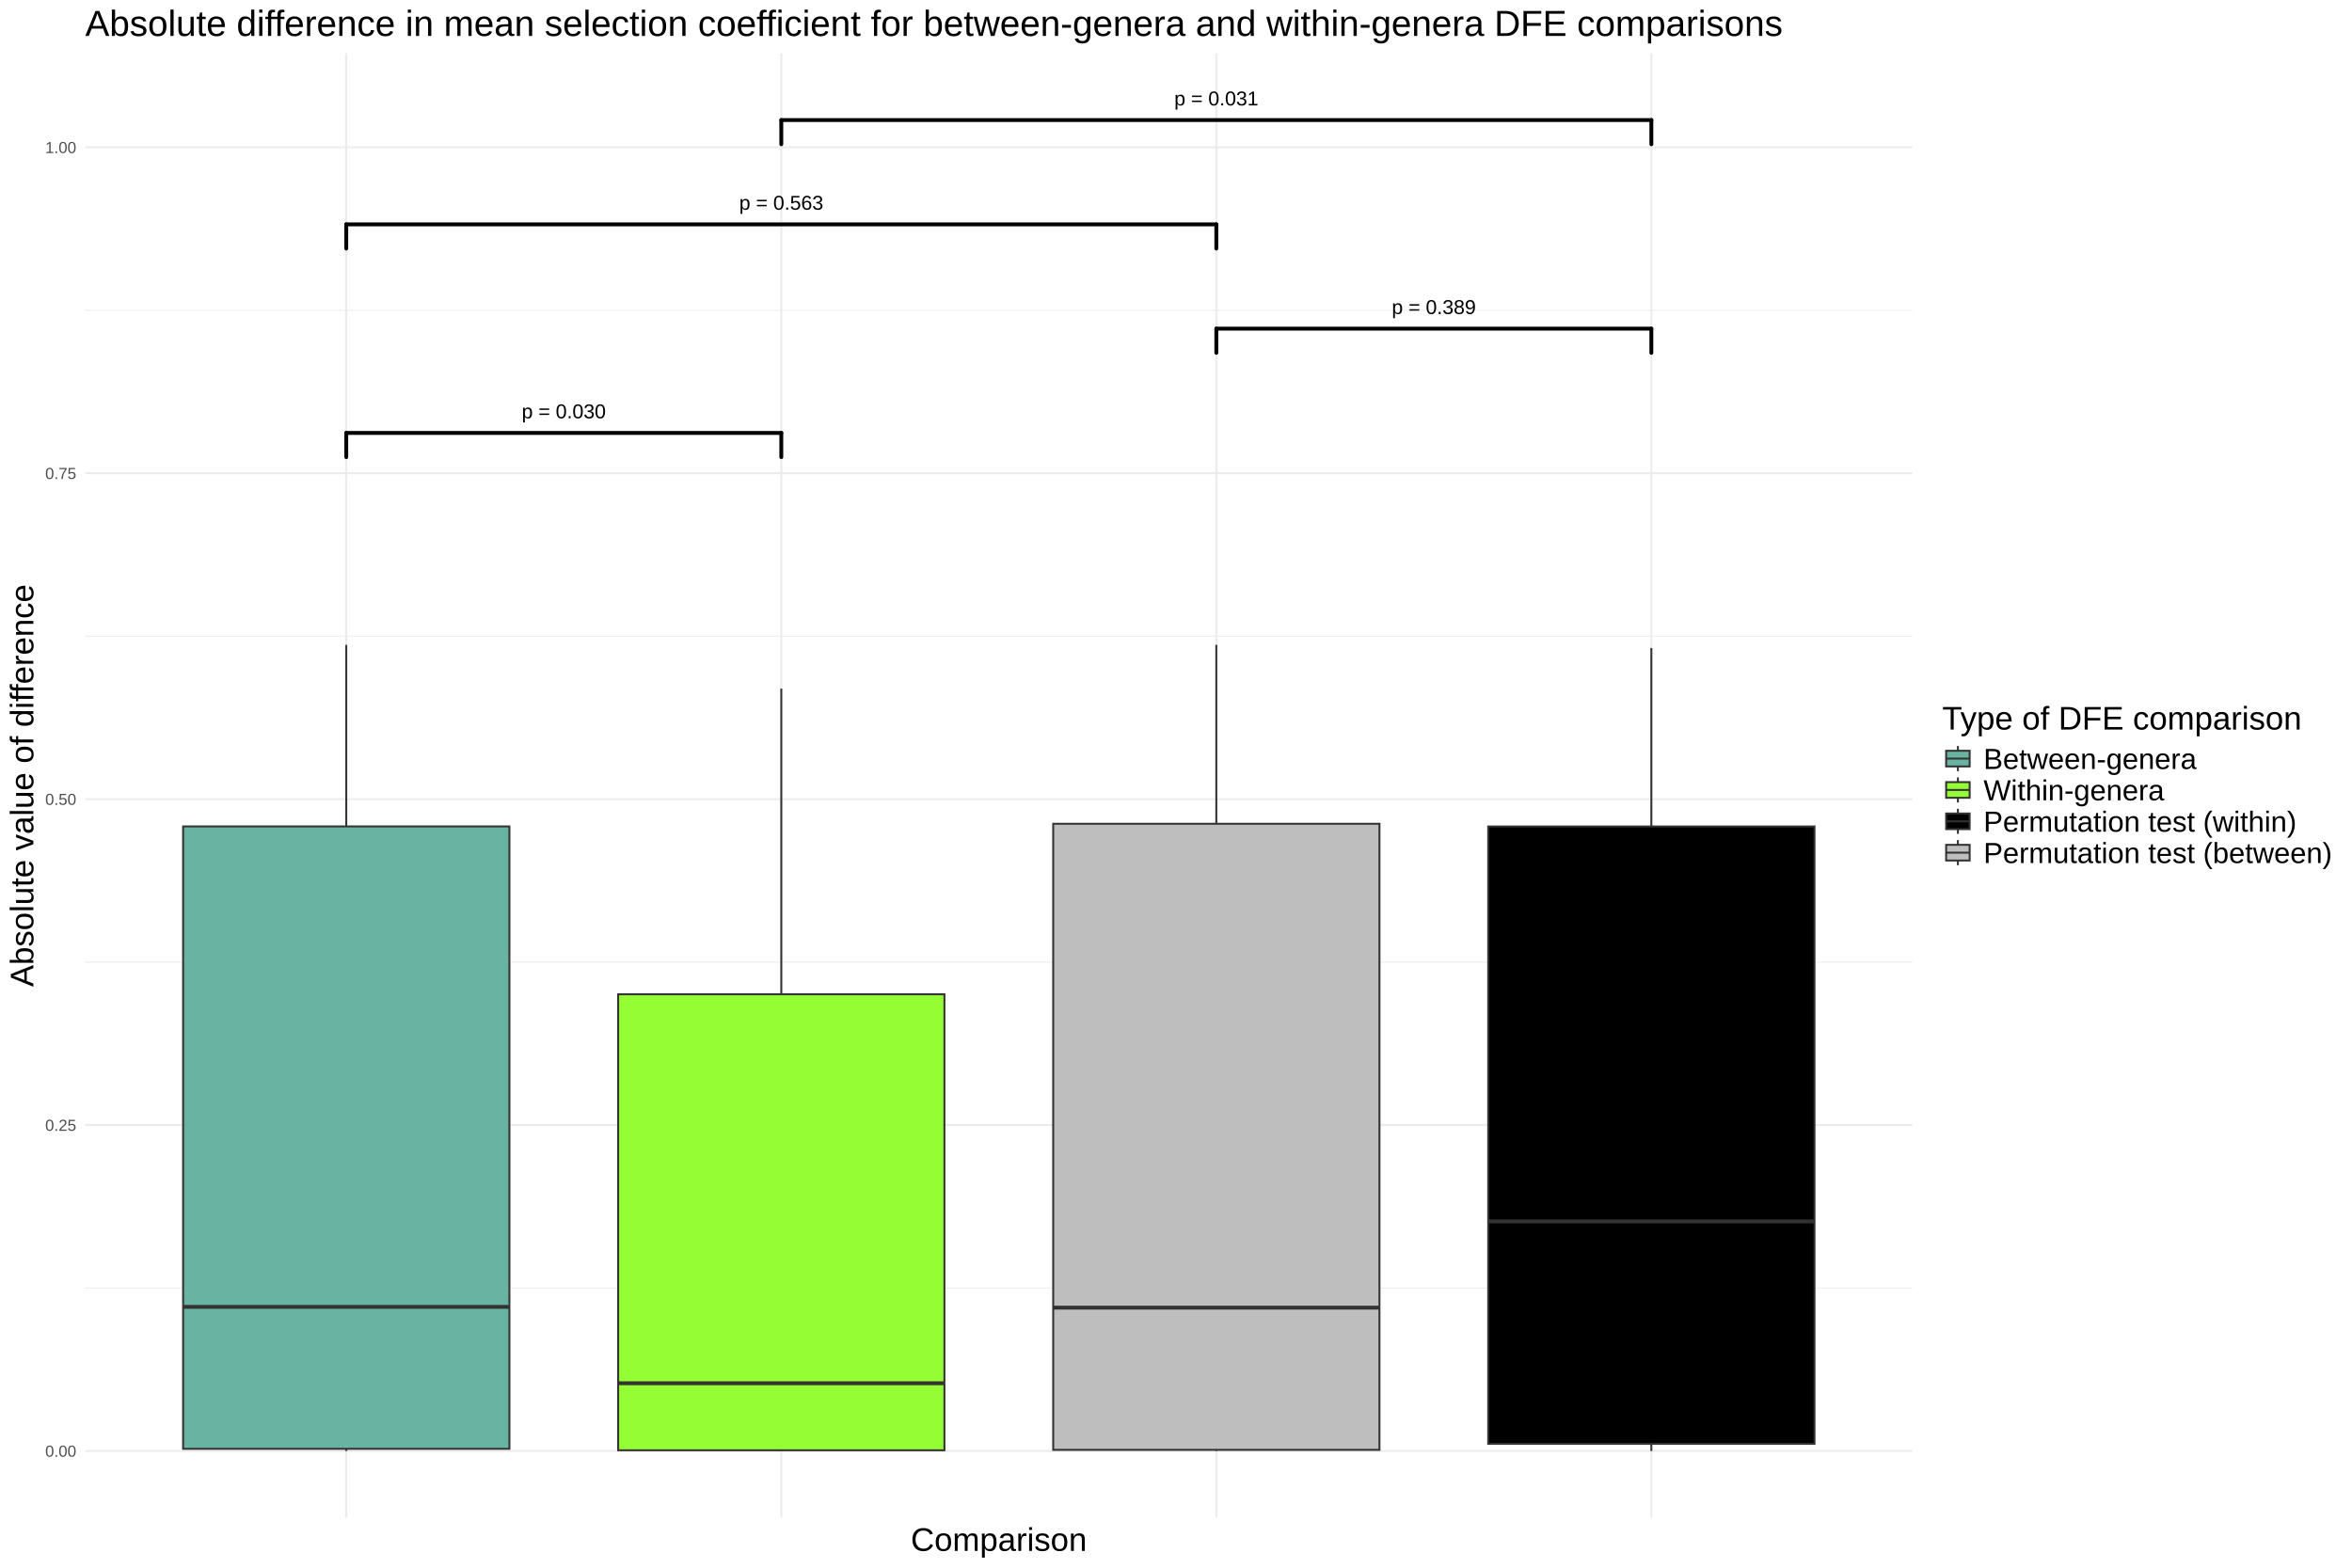
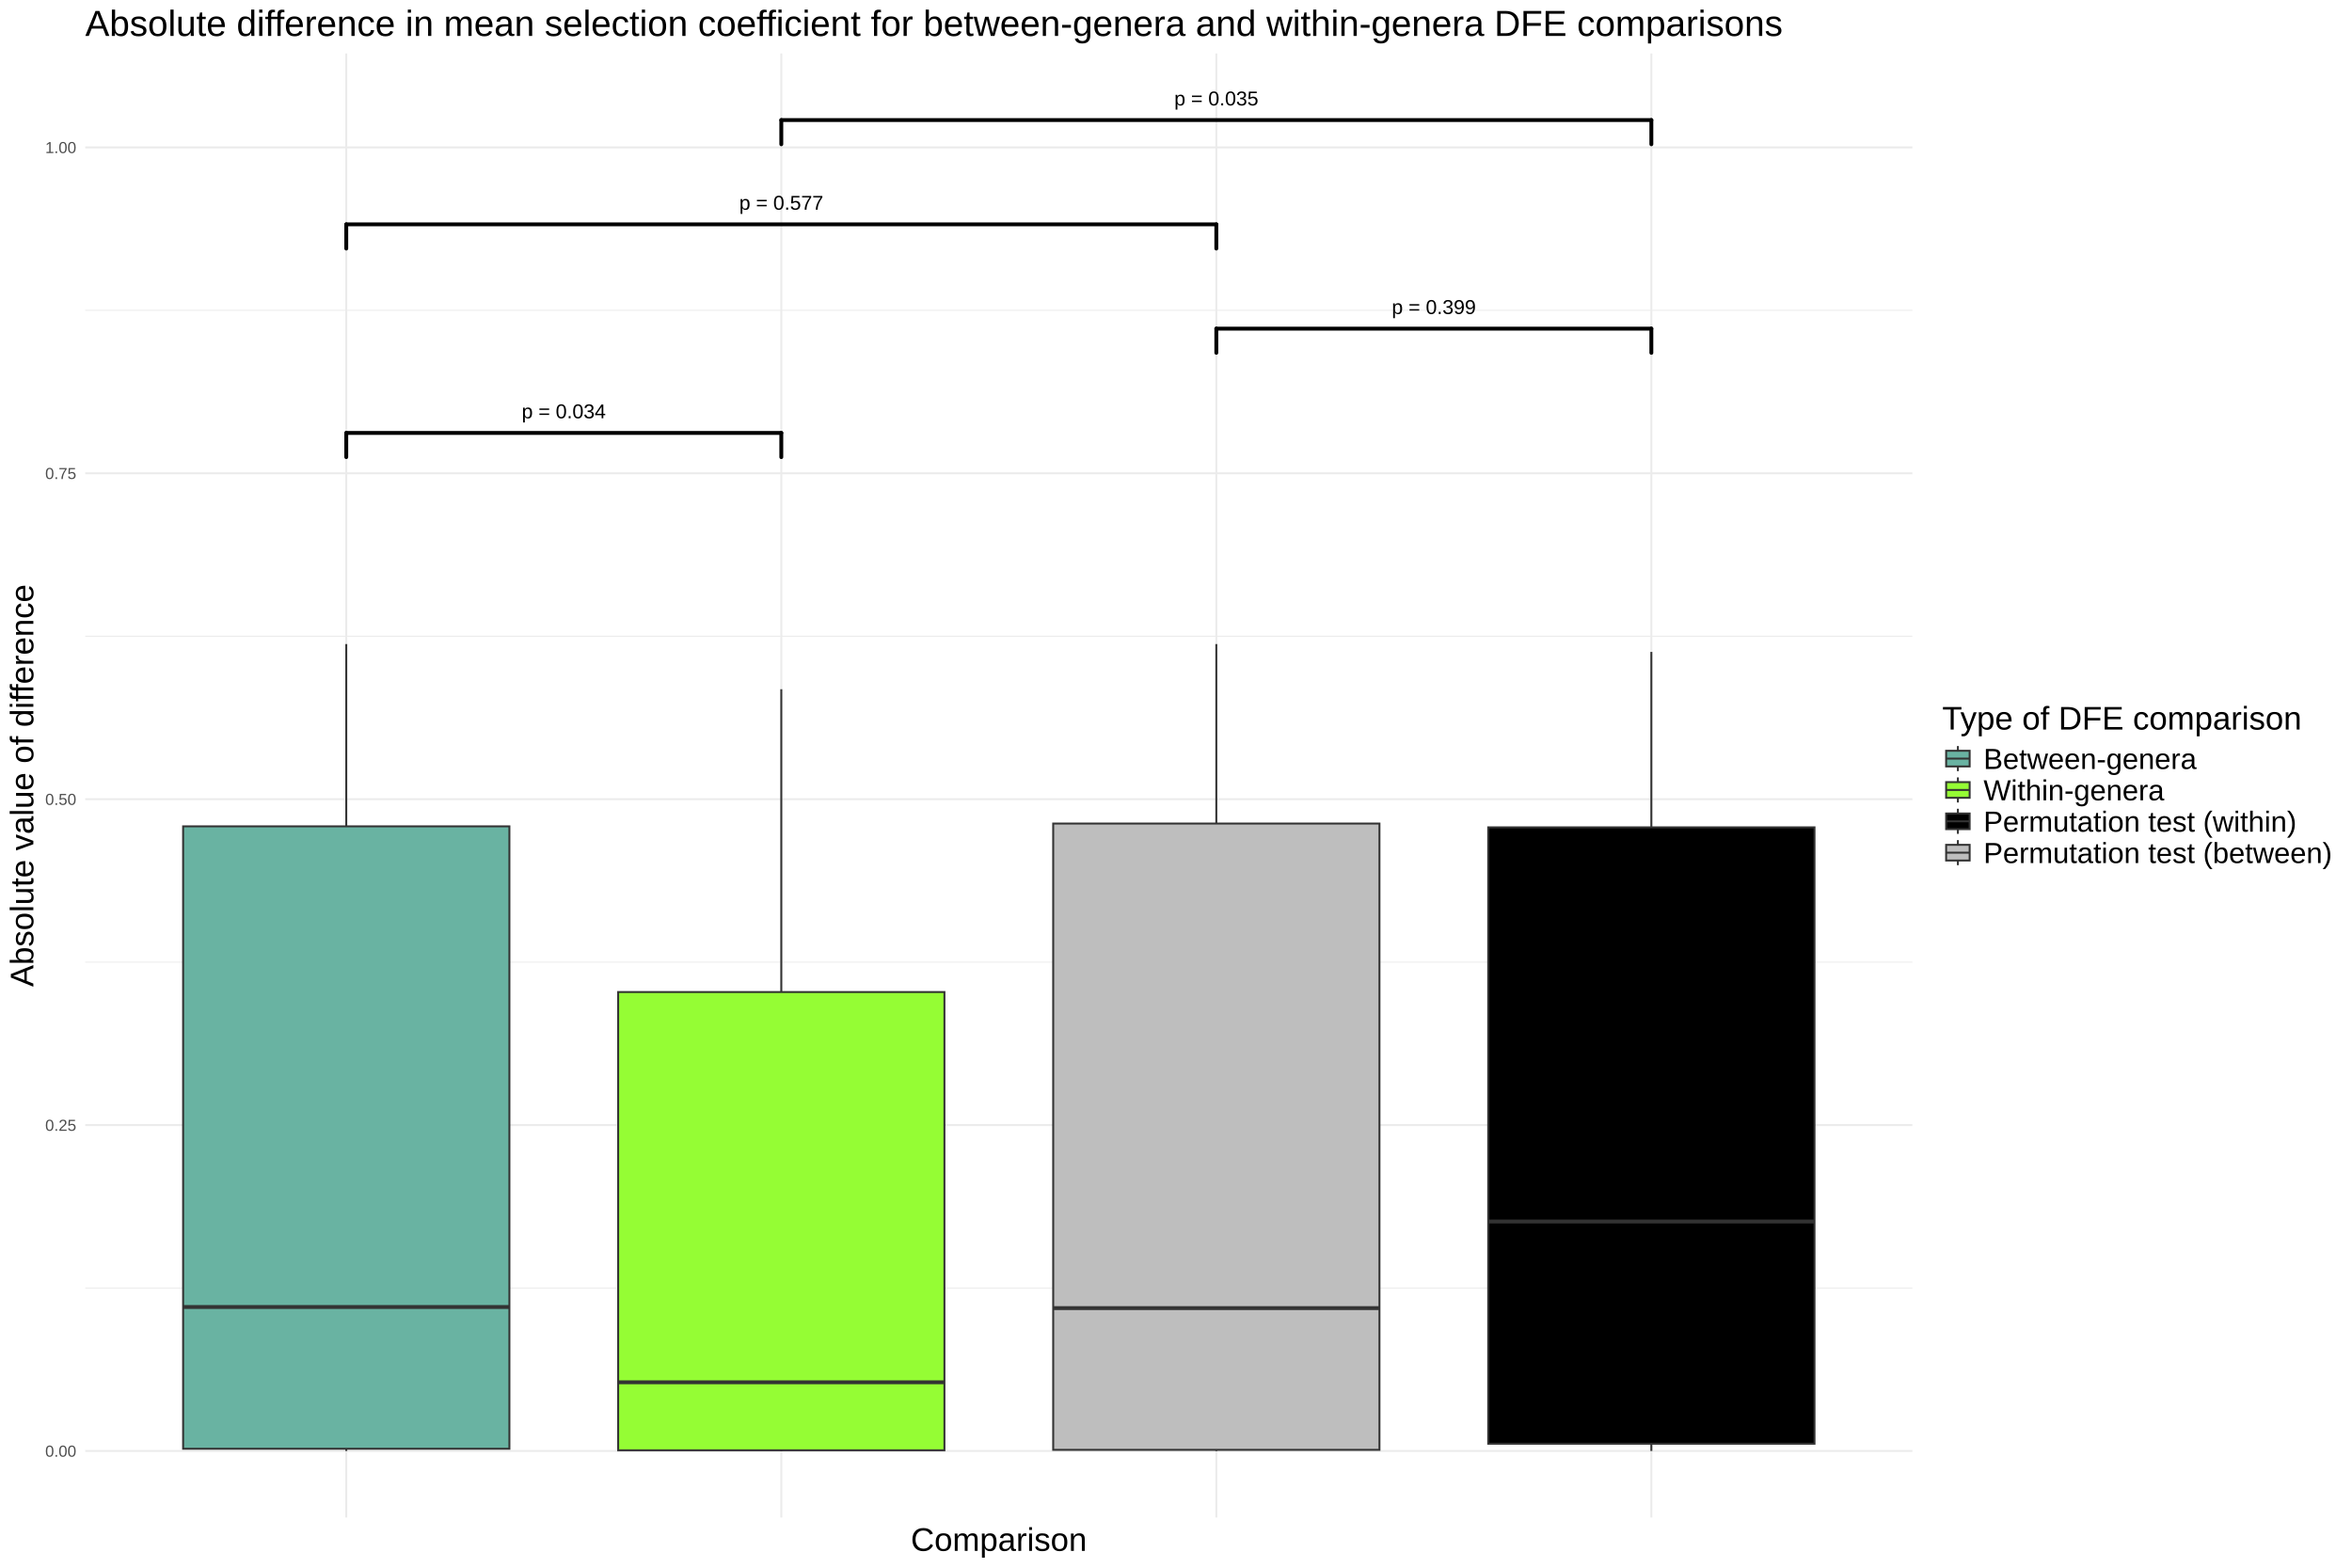
<svg xmlns="http://www.w3.org/2000/svg" class="svglite" width="1296.00pt" height="864.00pt" viewBox="0 0 1296.00 864.00">
  <defs>
    <style type="text/css">
    .svglite line, .svglite polyline, .svglite polygon, .svglite path, .svglite rect, .svglite circle {
      fill: none;
      stroke: #000000;
      stroke-linecap: round;
      stroke-linejoin: round;
      stroke-miterlimit: 10.00;
    }
    .svglite text {
      white-space: pre;
    }
  </style>
  </defs>
  <rect width="100%" height="100%" style="stroke: none; fill: none;" />
  <defs>
    <clipPath id="cpMC4wMHwxMjk2LjAwfDAuMDB8ODY0LjAw">
      <rect x="0.00" y="0.00" width="1296.00" height="864.00" />
    </clipPath>
  </defs>
  <g clip-path="url(#cpMC4wMHwxMjk2LjAwfDAuMDB8ODY0LjAw)">
</g>
  <defs>
    <clipPath id="cpNDYuOTd8MTA1My43NnwyOS40OXw4MzYuMzY=">
      <rect x="46.97" y="29.49" width="1006.79" height="806.87" />
    </clipPath>
  </defs>
  <g clip-path="url(#cpNDYuOTd8MTA1My43NnwyOS40OXw4MzYuMzY=)">
-     <polyline points="46.97,709.87 1053.76,709.87 " style="stroke-width: 0.53; stroke: #EBEBEB; stroke-linecap: butt;" />
-     <polyline points="46.97,530.25 1053.76,530.25 " style="stroke-width: 0.53; stroke: #EBEBEB; stroke-linecap: butt;" />
-     <polyline points="46.97,350.63 1053.76,350.63 " style="stroke-width: 0.53; stroke: #EBEBEB; stroke-linecap: butt;" />
-     <polyline points="46.97,171.01 1053.76,171.01 " style="stroke-width: 0.53; stroke: #EBEBEB; stroke-linecap: butt;" />
+     <polyline points="46.97,709.88 1053.76,709.88 " style="stroke-width: 0.53; stroke: #EBEBEB; stroke-linecap: butt;" />
+     <polyline points="46.97,530.26 1053.76,530.26 " style="stroke-width: 0.53; stroke: #EBEBEB; stroke-linecap: butt;" />
+     <polyline points="46.97,350.64 1053.76,350.64 " style="stroke-width: 0.53; stroke: #EBEBEB; stroke-linecap: butt;" />
+     <polyline points="46.97,171.03 1053.76,171.03 " style="stroke-width: 0.53; stroke: #EBEBEB; stroke-linecap: butt;" />
    <polyline points="46.97,799.68 1053.76,799.68 " style="stroke-width: 1.07; stroke: #EBEBEB; stroke-linecap: butt;" />
-     <polyline points="46.97,620.06 1053.76,620.06 " style="stroke-width: 1.07; stroke: #EBEBEB; stroke-linecap: butt;" />
-     <polyline points="46.97,440.44 1053.76,440.44 " style="stroke-width: 1.07; stroke: #EBEBEB; stroke-linecap: butt;" />
-     <polyline points="46.97,260.82 1053.76,260.82 " style="stroke-width: 1.07; stroke: #EBEBEB; stroke-linecap: butt;" />
-     <polyline points="46.97,81.20 1053.76,81.20 " style="stroke-width: 1.07; stroke: #EBEBEB; stroke-linecap: butt;" />
+     <polyline points="46.97,620.07 1053.76,620.07 " style="stroke-width: 1.07; stroke: #EBEBEB; stroke-linecap: butt;" />
+     <polyline points="46.97,440.45 1053.76,440.45 " style="stroke-width: 1.07; stroke: #EBEBEB; stroke-linecap: butt;" />
+     <polyline points="46.97,260.84 1053.76,260.84 " style="stroke-width: 1.07; stroke: #EBEBEB; stroke-linecap: butt;" />
+     <polyline points="46.97,81.22 1053.76,81.22 " style="stroke-width: 1.07; stroke: #EBEBEB; stroke-linecap: butt;" />
    <polyline points="190.80,836.36 190.80,29.49 " style="stroke-width: 1.07; stroke: #EBEBEB; stroke-linecap: butt;" />
    <polyline points="430.51,836.36 430.51,29.49 " style="stroke-width: 1.07; stroke: #EBEBEB; stroke-linecap: butt;" />
    <polyline points="670.22,836.36 670.22,29.49 " style="stroke-width: 1.07; stroke: #EBEBEB; stroke-linecap: butt;" />
    <polyline points="909.93,836.36 909.93,29.49 " style="stroke-width: 1.07; stroke: #EBEBEB; stroke-linecap: butt;" />
-     <line x1="190.80" y1="455.46" x2="190.80" y2="355.42" style="stroke-width: 1.07; stroke: #333333; stroke-linecap: butt;" />
-     <line x1="190.80" y1="798.49" x2="190.80" y2="799.68" style="stroke-width: 1.07; stroke: #333333; stroke-linecap: butt;" />
-     <polygon points="100.90,455.46 100.90,798.49 280.69,798.49 280.69,455.46 100.90,455.46 " style="stroke-width: 1.07; stroke: #333333; stroke-linecap: butt; stroke-linejoin: miter; fill: #69B3A2;" />
-     <line x1="100.90" y1="720.26" x2="280.69" y2="720.26" style="stroke-width: 2.13; stroke: #333333; stroke-linecap: butt; stroke-linejoin: miter;" />
-     <line x1="430.51" y1="547.98" x2="430.51" y2="379.55" style="stroke-width: 1.07; stroke: #333333; stroke-linecap: butt;" />
-     <line x1="430.51" y1="799.29" x2="430.51" y2="799.68" style="stroke-width: 1.07; stroke: #333333; stroke-linecap: butt;" />
-     <polygon points="340.62,547.98 340.62,799.29 520.40,799.29 520.40,547.98 340.62,547.98 " style="stroke-width: 1.07; stroke: #333333; stroke-linecap: butt; stroke-linejoin: miter; fill: #95FD34;" />
-     <line x1="340.62" y1="762.35" x2="520.40" y2="762.35" style="stroke-width: 2.13; stroke: #333333; stroke-linecap: butt; stroke-linejoin: miter;" />
-     <line x1="670.22" y1="454.00" x2="670.22" y2="355.42" style="stroke-width: 1.07; stroke: #333333; stroke-linecap: butt;" />
+     <line x1="190.80" y1="455.42" x2="190.80" y2="354.95" style="stroke-width: 1.07; stroke: #333333; stroke-linecap: butt;" />
+     <line x1="190.80" y1="798.46" x2="190.80" y2="799.68" style="stroke-width: 1.07; stroke: #333333; stroke-linecap: butt;" />
+     <polygon points="100.90,455.42 100.90,798.46 280.69,798.46 280.69,455.42 100.90,455.42 " style="stroke-width: 1.07; stroke: #333333; stroke-linecap: butt; stroke-linejoin: miter; fill: #69B3A2;" />
+     <line x1="100.90" y1="720.33" x2="280.69" y2="720.33" style="stroke-width: 2.13; stroke: #333333; stroke-linecap: butt; stroke-linejoin: miter;" />
+     <line x1="430.51" y1="546.74" x2="430.51" y2="379.84" style="stroke-width: 1.07; stroke: #333333; stroke-linecap: butt;" />
+     <line x1="430.51" y1="799.30" x2="430.51" y2="799.68" style="stroke-width: 1.07; stroke: #333333; stroke-linecap: butt;" />
+     <polygon points="340.62,546.74 340.62,799.30 520.40,799.30 520.40,546.74 340.62,546.74 " style="stroke-width: 1.07; stroke: #333333; stroke-linecap: butt; stroke-linejoin: miter; fill: #95FD34;" />
+     <line x1="340.62" y1="761.82" x2="520.40" y2="761.82" style="stroke-width: 2.13; stroke: #333333; stroke-linecap: butt; stroke-linejoin: miter;" />
+     <line x1="670.22" y1="453.88" x2="670.22" y2="354.95" style="stroke-width: 1.07; stroke: #333333; stroke-linecap: butt;" />
    <line x1="670.22" y1="799.06" x2="670.22" y2="799.68" style="stroke-width: 1.07; stroke: #333333; stroke-linecap: butt;" />
-     <polygon points="580.33,454.00 580.33,799.06 760.11,799.06 760.11,454.00 580.33,454.00 " style="stroke-width: 1.07; stroke: #333333; stroke-linecap: butt; stroke-linejoin: miter; fill: #BEBEBE;" />
-     <line x1="580.33" y1="720.68" x2="760.11" y2="720.68" style="stroke-width: 2.13; stroke: #333333; stroke-linecap: butt; stroke-linejoin: miter;" />
-     <line x1="909.93" y1="455.48" x2="909.93" y2="357.15" style="stroke-width: 1.07; stroke: #333333; stroke-linecap: butt;" />
-     <line x1="909.93" y1="795.72" x2="909.93" y2="799.68" style="stroke-width: 1.07; stroke: #333333; stroke-linecap: butt;" />
-     <polygon points="820.04,455.48 820.04,795.72 999.83,795.72 999.83,455.48 820.04,455.48 " style="stroke-width: 1.07; stroke: #333333; stroke-linecap: butt; stroke-linejoin: miter; fill: #000000;" />
-     <line x1="820.04" y1="673.15" x2="999.83" y2="673.15" style="stroke-width: 2.13; stroke: #333333; stroke-linecap: butt; stroke-linejoin: miter;" />
-     <text x="310.65" y="230.54" text-anchor="middle" style="font-size: 11.04px; font-family: &quot;Arial&quot;;" textLength="46.32px" lengthAdjust="spacingAndGlyphs">p = 0.030</text>
-     <line x1="190.80" y1="251.93" x2="190.80" y2="238.60" style="stroke-width: 2.13;" />
+     <polygon points="580.33,453.88 580.33,799.06 760.11,799.06 760.11,453.88 580.33,453.88 " style="stroke-width: 1.07; stroke: #333333; stroke-linecap: butt; stroke-linejoin: miter; fill: #BEBEBE;" />
+     <line x1="580.33" y1="720.94" x2="760.11" y2="720.94" style="stroke-width: 2.13; stroke: #333333; stroke-linecap: butt; stroke-linejoin: miter;" />
+     <line x1="909.93" y1="455.96" x2="909.93" y2="359.30" style="stroke-width: 1.07; stroke: #333333; stroke-linecap: butt;" />
+     <line x1="909.93" y1="795.69" x2="909.93" y2="799.68" style="stroke-width: 1.07; stroke: #333333; stroke-linecap: butt;" />
+     <polygon points="820.04,455.96 820.04,795.69 999.83,795.69 999.83,455.96 820.04,455.96 " style="stroke-width: 1.07; stroke: #333333; stroke-linecap: butt; stroke-linejoin: miter; fill: #000000;" />
+     <line x1="820.04" y1="673.21" x2="999.83" y2="673.21" style="stroke-width: 2.13; stroke: #333333; stroke-linecap: butt; stroke-linejoin: miter;" />
+     <text x="310.65" y="230.53" text-anchor="middle" style="font-size: 11.04px; font-family: &quot;Arial&quot;;" textLength="46.32px" lengthAdjust="spacingAndGlyphs">p = 0.034</text>
+     <line x1="190.80" y1="251.94" x2="190.80" y2="238.60" style="stroke-width: 2.13;" />
    <line x1="190.80" y1="238.60" x2="430.51" y2="238.60" style="stroke-width: 2.13;" />
-     <line x1="430.51" y1="238.60" x2="430.51" y2="251.93" style="stroke-width: 2.13;" />
-     <text x="790.08" y="173.06" text-anchor="middle" style="font-size: 11.04px; font-family: &quot;Arial&quot;;" textLength="46.32px" lengthAdjust="spacingAndGlyphs">p = 0.389</text>
-     <line x1="670.22" y1="194.45" x2="670.22" y2="181.13" style="stroke-width: 2.13;" />
-     <line x1="670.22" y1="181.13" x2="909.93" y2="181.13" style="stroke-width: 2.13;" />
-     <line x1="909.93" y1="181.13" x2="909.93" y2="194.45" style="stroke-width: 2.13;" />
-     <text x="430.51" y="115.58" text-anchor="middle" style="font-size: 11.04px; font-family: &quot;Arial&quot;;" textLength="46.32px" lengthAdjust="spacingAndGlyphs">p = 0.563</text>
-     <line x1="190.80" y1="136.97" x2="190.80" y2="123.65" style="stroke-width: 2.13;" />
-     <line x1="190.80" y1="123.65" x2="670.22" y2="123.65" style="stroke-width: 2.13;" />
-     <line x1="670.22" y1="123.65" x2="670.22" y2="136.97" style="stroke-width: 2.13;" />
-     <text x="670.22" y="58.10" text-anchor="middle" style="font-size: 11.04px; font-family: &quot;Arial&quot;;" textLength="46.32px" lengthAdjust="spacingAndGlyphs">p = 0.031</text>
-     <line x1="909.93" y1="79.50" x2="909.93" y2="66.17" style="stroke-width: 2.13;" />
+     <line x1="430.51" y1="238.60" x2="430.51" y2="251.94" style="stroke-width: 2.13;" />
+     <text x="790.08" y="173.05" text-anchor="middle" style="font-size: 11.04px; font-family: &quot;Arial&quot;;" textLength="46.32px" lengthAdjust="spacingAndGlyphs">p = 0.399</text>
+     <line x1="670.22" y1="194.46" x2="670.22" y2="181.12" style="stroke-width: 2.13;" />
+     <line x1="670.22" y1="181.12" x2="909.93" y2="181.12" style="stroke-width: 2.13;" />
+     <line x1="909.93" y1="181.12" x2="909.93" y2="194.46" style="stroke-width: 2.13;" />
+     <text x="430.51" y="115.58" text-anchor="middle" style="font-size: 11.04px; font-family: &quot;Arial&quot;;" textLength="46.32px" lengthAdjust="spacingAndGlyphs">p = 0.577</text>
+     <line x1="190.80" y1="136.99" x2="190.80" y2="123.64" style="stroke-width: 2.13;" />
+     <line x1="190.80" y1="123.64" x2="670.22" y2="123.64" style="stroke-width: 2.13;" />
+     <line x1="670.22" y1="123.64" x2="670.22" y2="136.99" style="stroke-width: 2.13;" />
+     <text x="670.22" y="58.10" text-anchor="middle" style="font-size: 11.04px; font-family: &quot;Arial&quot;;" textLength="46.32px" lengthAdjust="spacingAndGlyphs">p = 0.035</text>
+     <line x1="909.93" y1="79.51" x2="909.93" y2="66.17" style="stroke-width: 2.13;" />
    <line x1="909.93" y1="66.17" x2="430.51" y2="66.17" style="stroke-width: 2.13;" />
-     <line x1="430.51" y1="66.17" x2="430.51" y2="79.50" style="stroke-width: 2.13;" />
+     <line x1="430.51" y1="66.17" x2="430.51" y2="79.51" style="stroke-width: 2.13;" />
  </g>
  <g clip-path="url(#cpMC4wMHwxMjk2LjAwfDAuMDB8ODY0LjAw)">
    <text x="42.04" y="802.83" text-anchor="end" style="font-size: 8.80px;fill: #4D4D4D; font-family: &quot;Arial&quot;;" textLength="17.14px" lengthAdjust="spacingAndGlyphs">0.00</text>
-     <text x="42.04" y="623.21" text-anchor="end" style="font-size: 8.80px;fill: #4D4D4D; font-family: &quot;Arial&quot;;" textLength="17.14px" lengthAdjust="spacingAndGlyphs">0.25</text>
-     <text x="42.04" y="443.59" text-anchor="end" style="font-size: 8.80px;fill: #4D4D4D; font-family: &quot;Arial&quot;;" textLength="17.14px" lengthAdjust="spacingAndGlyphs">0.50</text>
-     <text x="42.04" y="263.97" text-anchor="end" style="font-size: 8.80px;fill: #4D4D4D; font-family: &quot;Arial&quot;;" textLength="17.14px" lengthAdjust="spacingAndGlyphs">0.75</text>
-     <text x="42.04" y="84.35" text-anchor="end" style="font-size: 8.80px;fill: #4D4D4D; font-family: &quot;Arial&quot;;" textLength="17.14px" lengthAdjust="spacingAndGlyphs">1.00</text>
+     <text x="42.04" y="623.22" text-anchor="end" style="font-size: 8.80px;fill: #4D4D4D; font-family: &quot;Arial&quot;;" textLength="17.14px" lengthAdjust="spacingAndGlyphs">0.25</text>
+     <text x="42.04" y="443.60" text-anchor="end" style="font-size: 8.80px;fill: #4D4D4D; font-family: &quot;Arial&quot;;" textLength="17.14px" lengthAdjust="spacingAndGlyphs">0.50</text>
+     <text x="42.04" y="263.99" text-anchor="end" style="font-size: 8.80px;fill: #4D4D4D; font-family: &quot;Arial&quot;;" textLength="17.14px" lengthAdjust="spacingAndGlyphs">0.75</text>
+     <text x="42.04" y="84.37" text-anchor="end" style="font-size: 8.80px;fill: #4D4D4D; font-family: &quot;Arial&quot;;" textLength="17.14px" lengthAdjust="spacingAndGlyphs">1.00</text>
    <text x="550.37" y="854.73" text-anchor="middle" style="font-size: 18.00px; font-family: &quot;Arial&quot;;" textLength="97.03px" lengthAdjust="spacingAndGlyphs">Comparison</text>
    <text transform="translate(18.37,432.93) rotate(-90)" text-anchor="middle" style="font-size: 18.00px; font-family: &quot;Arial&quot;;" textLength="221.80px" lengthAdjust="spacingAndGlyphs">Absolute value of difference</text>
    <text x="1070.20" y="402.07" style="font-size: 18.00px; font-family: &quot;Arial&quot;;" textLength="198.06px" lengthAdjust="spacingAndGlyphs">Type of DFE comparison</text>
    <polyline points="1078.84,425.00 1078.84,422.41 " style="stroke-width: 1.07; stroke: #333333; stroke-linecap: butt; stroke-linejoin: miter;" />
    <polyline points="1078.84,413.77 1078.84,411.17 " style="stroke-width: 1.07; stroke: #333333; stroke-linecap: butt; stroke-linejoin: miter;" />
    <rect x="1072.36" y="413.77" width="12.96" height="8.64" style="stroke-width: 1.07; stroke: #333333; stroke-linecap: butt; stroke-linejoin: miter; fill: #69B3A2;" />
    <polyline points="1072.36,418.09 1085.32,418.09 " style="stroke-width: 1.07; stroke: #333333; stroke-linecap: butt; stroke-linejoin: miter;" />
    <polyline points="1078.84,442.28 1078.84,439.69 " style="stroke-width: 1.07; stroke: #333333; stroke-linecap: butt; stroke-linejoin: miter;" />
    <polyline points="1078.84,431.05 1078.84,428.45 " style="stroke-width: 1.07; stroke: #333333; stroke-linecap: butt; stroke-linejoin: miter;" />
    <rect x="1072.36" y="431.05" width="12.96" height="8.64" style="stroke-width: 1.07; stroke: #333333; stroke-linecap: butt; stroke-linejoin: miter; fill: #95FD34;" />
    <polyline points="1072.36,435.37 1085.32,435.37 " style="stroke-width: 1.07; stroke: #333333; stroke-linecap: butt; stroke-linejoin: miter;" />
    <polyline points="1078.84,459.56 1078.84,456.97 " style="stroke-width: 1.07; stroke: #333333; stroke-linecap: butt; stroke-linejoin: miter;" />
    <polyline points="1078.84,448.33 1078.84,445.73 " style="stroke-width: 1.07; stroke: #333333; stroke-linecap: butt; stroke-linejoin: miter;" />
    <rect x="1072.36" y="448.33" width="12.96" height="8.64" style="stroke-width: 1.07; stroke: #333333; stroke-linecap: butt; stroke-linejoin: miter; fill: #000000;" />
    <polyline points="1072.36,452.65 1085.32,452.65 " style="stroke-width: 1.07; stroke: #333333; stroke-linecap: butt; stroke-linejoin: miter;" />
    <polyline points="1078.84,476.84 1078.84,474.25 " style="stroke-width: 1.07; stroke: #333333; stroke-linecap: butt; stroke-linejoin: miter;" />
    <polyline points="1078.84,465.61 1078.84,463.01 " style="stroke-width: 1.07; stroke: #333333; stroke-linecap: butt; stroke-linejoin: miter;" />
    <rect x="1072.36" y="465.61" width="12.96" height="8.64" style="stroke-width: 1.07; stroke: #333333; stroke-linecap: butt; stroke-linejoin: miter; fill: #BEBEBE;" />
    <polyline points="1072.36,469.93 1085.32,469.93 " style="stroke-width: 1.07; stroke: #333333; stroke-linecap: butt; stroke-linejoin: miter;" />
    <text x="1092.96" y="423.81" style="font-size: 16.00px; font-family: &quot;Arial&quot;;" textLength="117.42px" lengthAdjust="spacingAndGlyphs">Between-genera</text>
    <text x="1092.96" y="441.09" style="font-size: 16.00px; font-family: &quot;Arial&quot;;" textLength="99.60px" lengthAdjust="spacingAndGlyphs">Within-genera</text>
    <text x="1092.96" y="458.37" style="font-size: 16.00px; font-family: &quot;Arial&quot;;" textLength="172.50px" lengthAdjust="spacingAndGlyphs">Permutation test (within)</text>
    <text x="1092.96" y="475.65" style="font-size: 16.00px; font-family: &quot;Arial&quot;;" textLength="192.08px" lengthAdjust="spacingAndGlyphs">Permutation test (between)</text>
    <text x="46.97" y="19.80" style="font-size: 20.00px; font-family: &quot;Arial&quot;;" textLength="935.44px" lengthAdjust="spacingAndGlyphs">Absolute difference in mean selection coefficient for between-genera and within-genera DFE comparisons</text>
  </g>
</svg>
